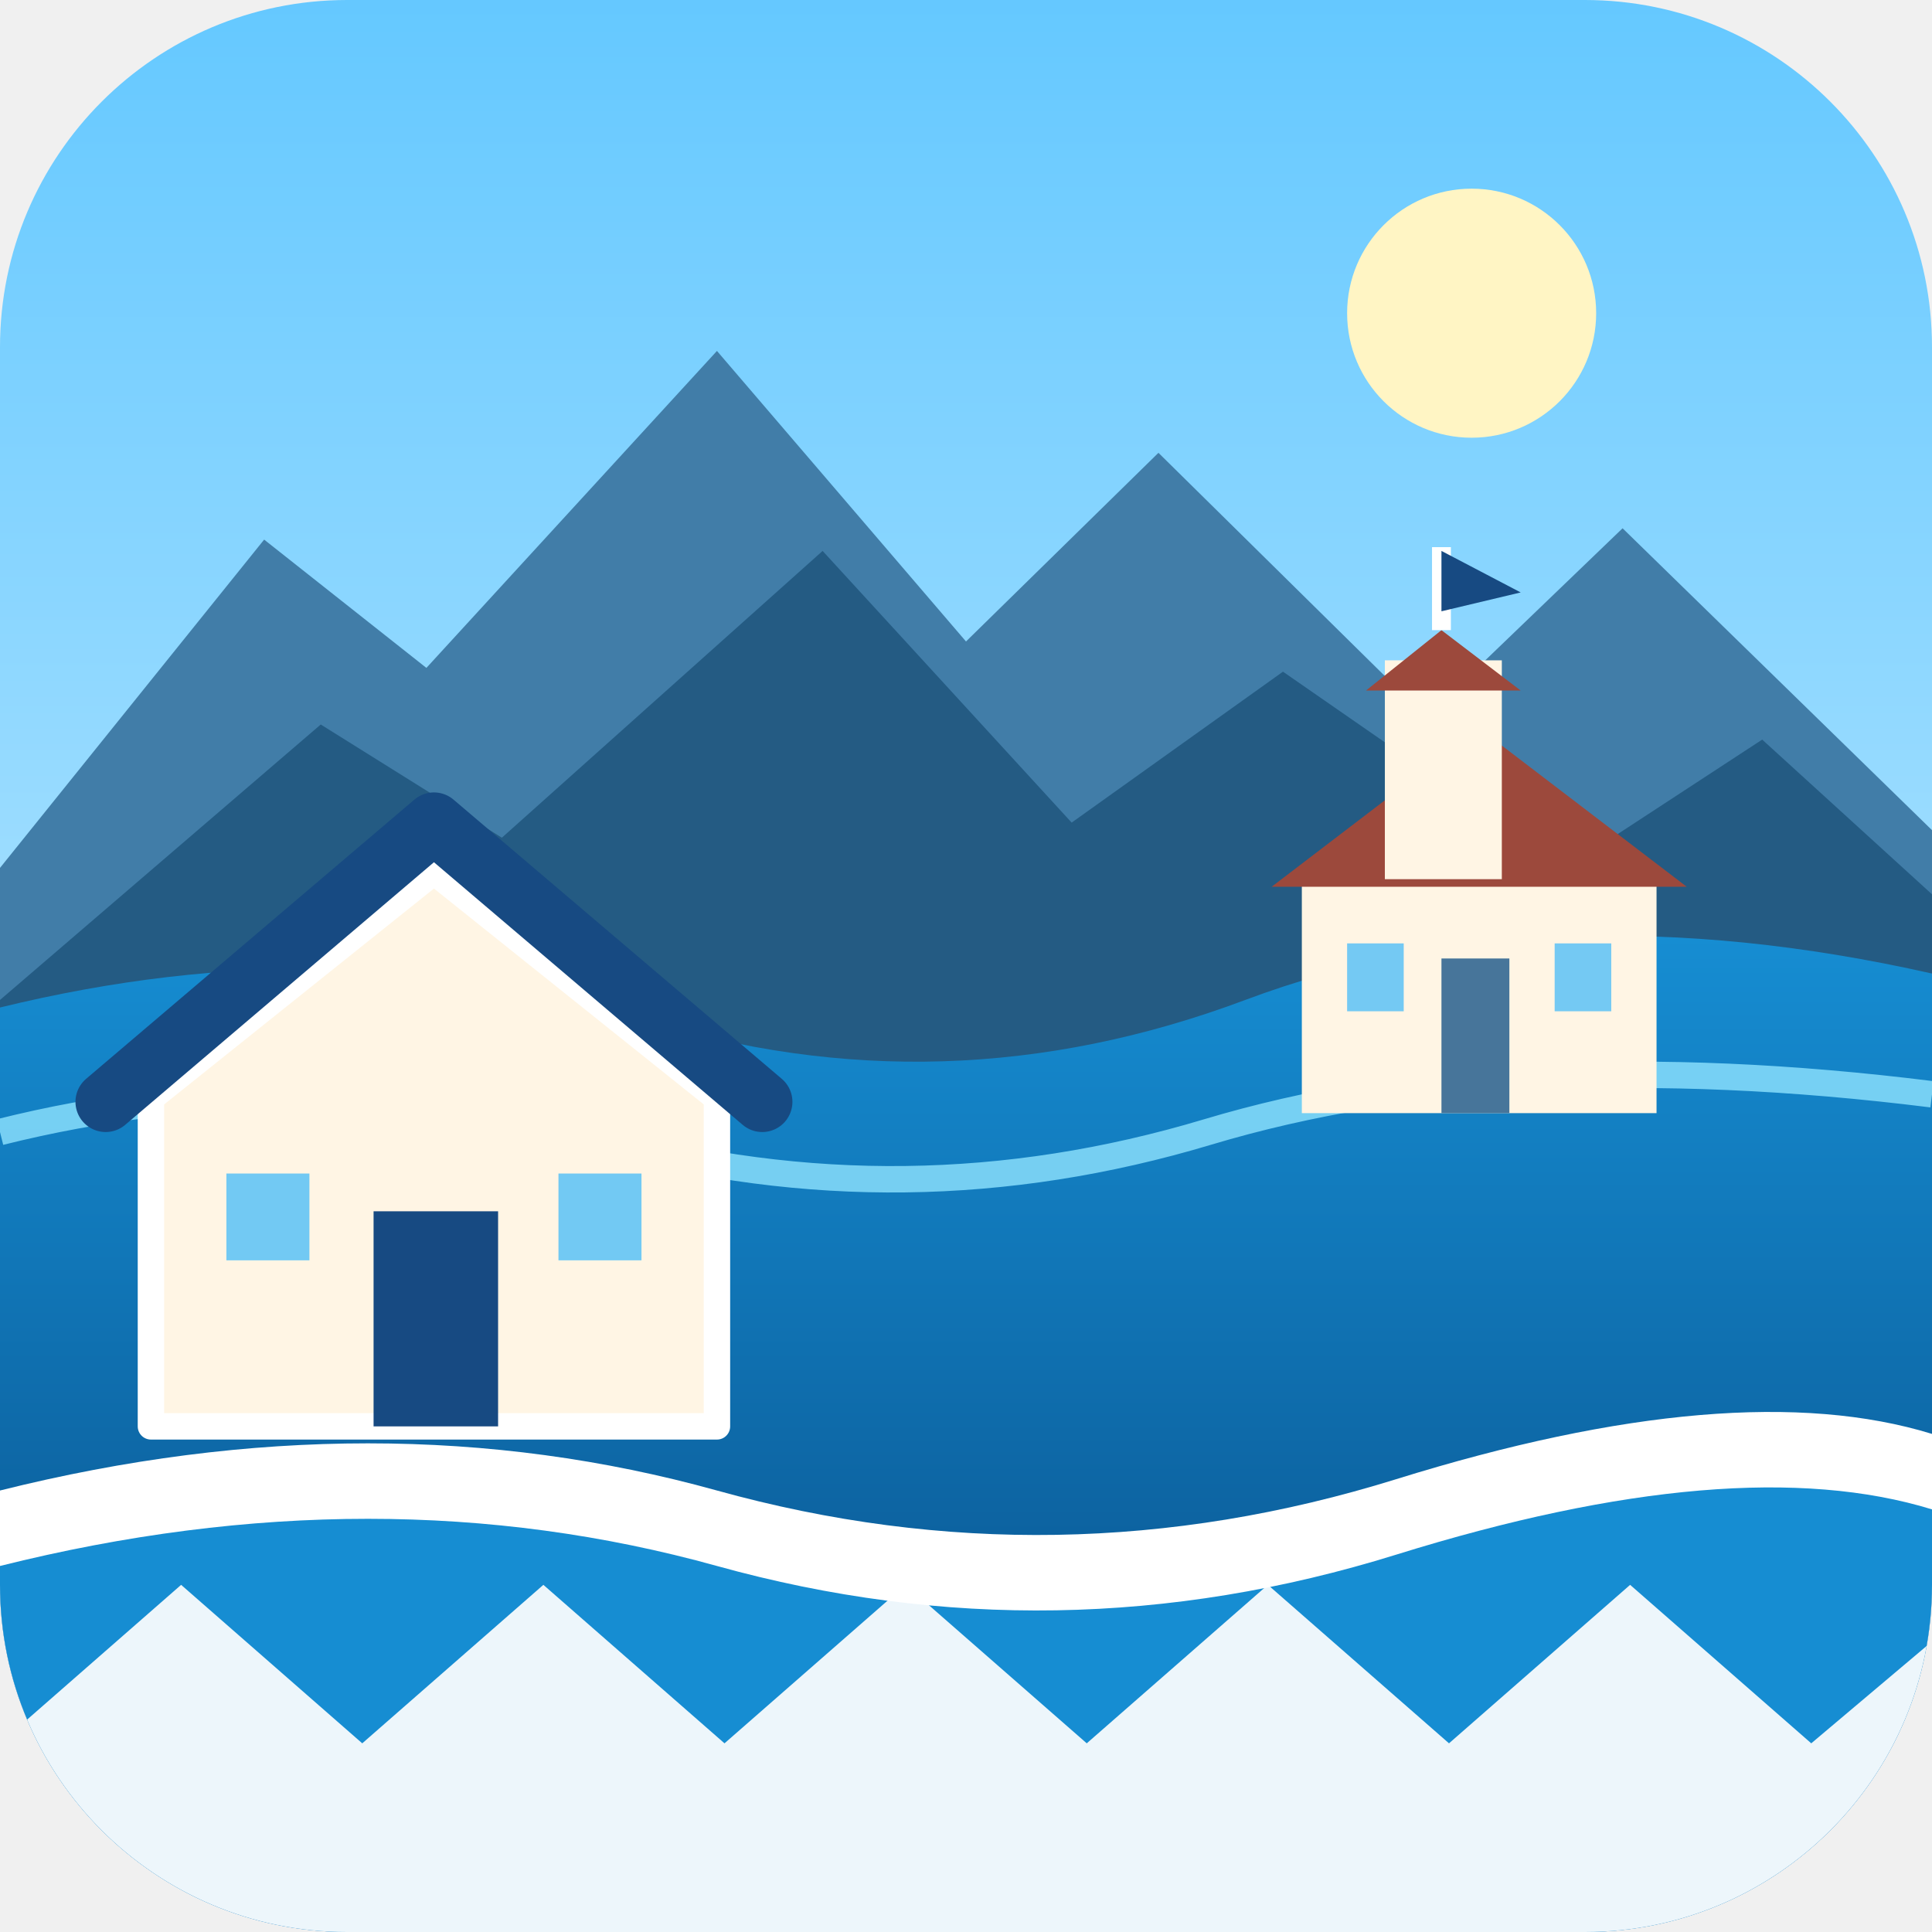
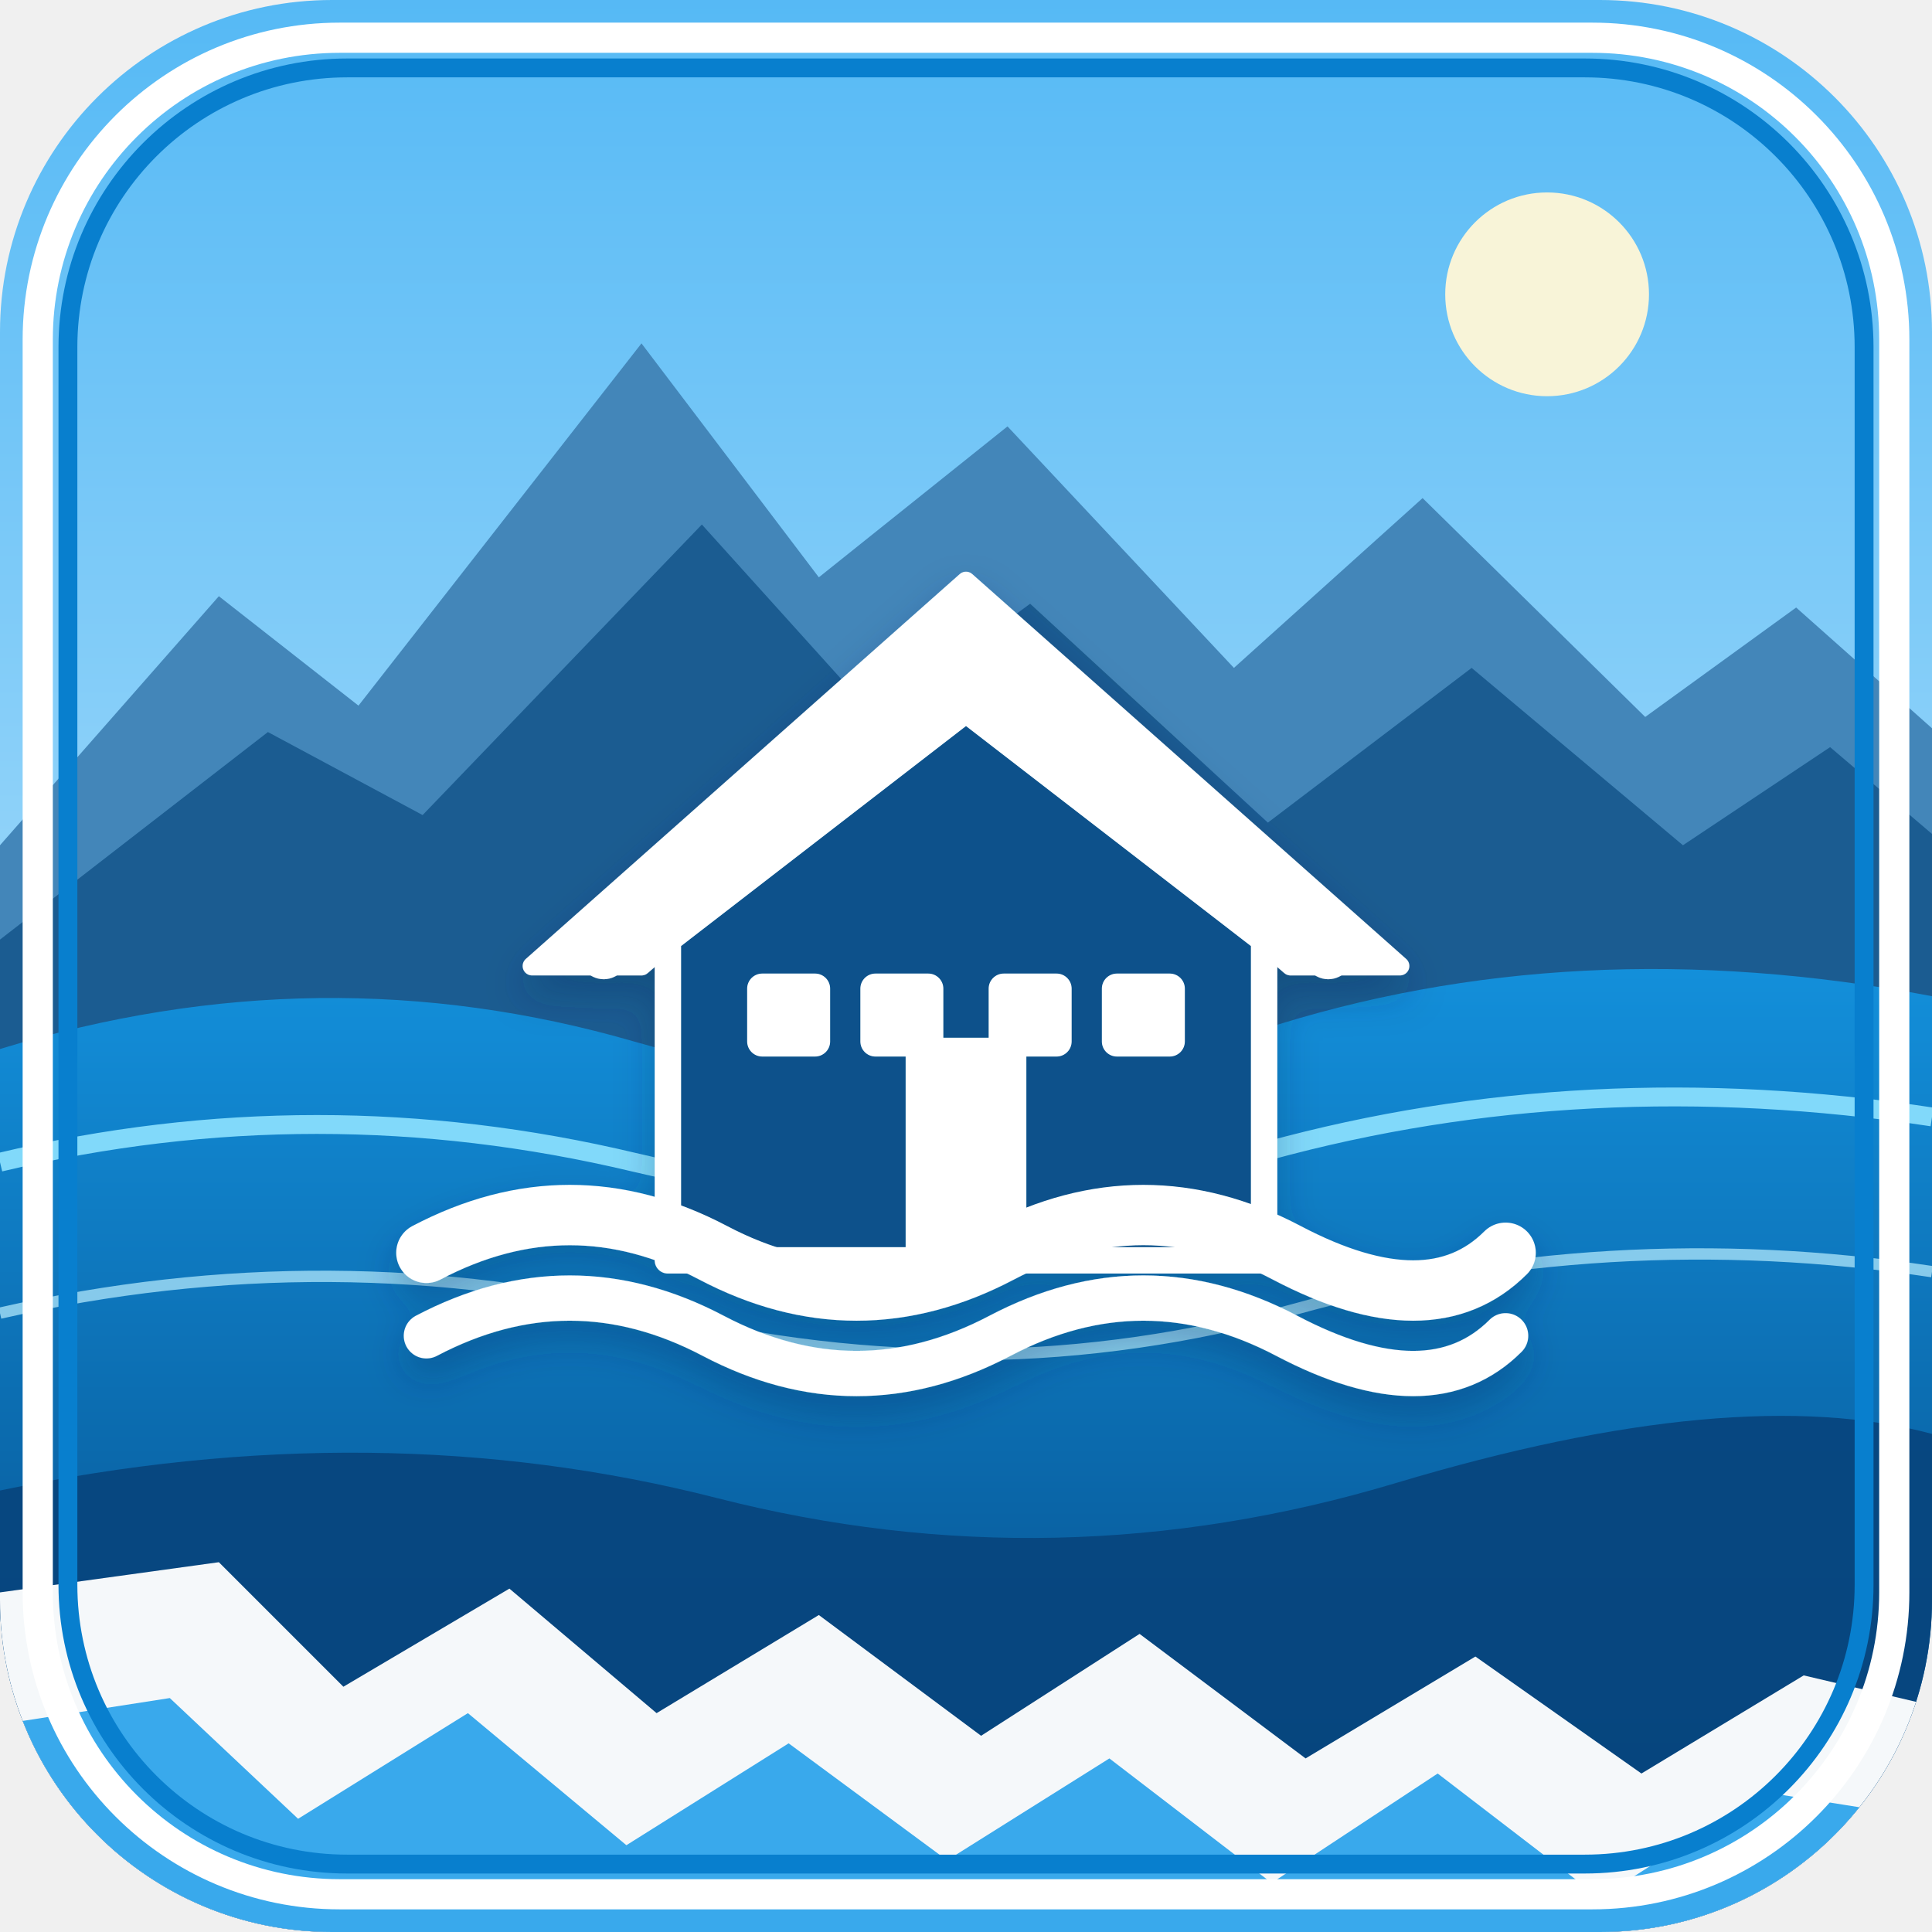
<svg xmlns="http://www.w3.org/2000/svg" viewBox="0 0 512 512">
  <defs>
-     <linearGradient id="sky" x2="0" y2="1">
-       <stop stop-color="#64c8ff" />
-       <stop offset="1" stop-color="#dff5ff" />
+     <linearGradient id="sky" x1="0" y1="0" x2="0" y2="1">
+       <stop stop-color="#55b9f5" />
+       <stop offset="1" stop-color="#d9f2ff" />
    </linearGradient>
-     <linearGradient id="lake" x2="0" y2="1">
-       <stop stop-color="#168dd2" />
-       <stop offset="1" stop-color="#064780" />
+     <linearGradient id="lake" x1="0" y1="0" x2="0" y2="1">
+       <stop stop-color="#138fda" />
+       <stop offset="1" stop-color="#03447f" />
    </linearGradient>
    <clipPath id="clip">
-       <rect width="512" height="512" rx="92" />
+       <rect width="512" height="512" rx="88" />
    </clipPath>
+     <filter id="shadow" x="-20%" y="-20%" width="140%" height="140%">
+       <feDropShadow dx="0" dy="5" stdDeviation="5" flood-color="#00345c" flood-opacity=".28" />
+     </filter>
  </defs>
  <g clip-path="url(#clip)">
    <rect width="512" height="512" fill="url(#sky)" />
-     <circle cx="390" cy="83" r="33" fill="#fff5c4" />
-     <path d="M0 230 70 143 113 177 190 93 256 170 307 120 378 190 430 140 512 220V330H0Z" fill="#417da8" />
-     <path d="M0 265 85 192 133 222 218 146 284 218 340 178 415 230 467 196 512 237V340H0Z" fill="#245b83" />
-     <path d="M0 267 Q90 245 170 270T330 265T512 258V512H0Z" fill="url(#lake)" />
-     <path d="M0 300 Q80 280 160 302T320 300T512 290" fill="none" stroke="#8ee4ff" stroke-width="7" opacity=".8" />
-     <g transform="translate(345 175)">
-       <rect x="0" y="58" width="94" height="62" fill="#fff5e4" />
-       <path d="M-8 60 47 18 102 60Z" fill="#9c493c" />
-       <rect x="37" y="79" width="18" height="41" fill="#47759a" />
-       <rect x="12" y="75" width="15" height="18" fill="#74c9f3" />
-       <rect x="67" y="75" width="15" height="18" fill="#74c9f3" />
-       <path d="M22 58V0H53V58Z" fill="#fff5e4" />
-       <path d="M17 8 37 -8 58 8Z" fill="#9c493c" />
-       <path d="M37 -8V-30" stroke="#fff" stroke-width="5" />
-       <path d="M37 -29 58 -18 37 -13Z" fill="#174a82" />
+     <circle cx="410" cy="78" r="27" fill="#fff7d6" opacity=".95" />
+     <path d="M0 224 58 158 95 187 170 91 217 153 267 113 327 177 377 132 436 190 476 161 512 193V320H0Z" fill="#4386b9" />
+     <path d="M0 249 71 194 112 216 186 139 232 190 273 160 336 218 390 177 446 224 485 198 512 221V333H0Z" fill="#1b5c91" />
+     <path d="M0 278Q85 252 168 276T334 273T512 264V512H0Z" fill="url(#lake)" />
+     <path d="M0 308Q84 288 168 308T336 305T512 296" fill="none" stroke="#8de2ff" stroke-width="5" opacity=".9" />
+     <path d="M0 348Q88 328 174 349T343 347T512 337" fill="none" stroke="#b9eeff" stroke-width="3" opacity=".7" />
+     <g filter="url(#shadow)" transform="translate(116 130)">
+       <path d="M25 126 140 24 255 126 226 126 140 52 54 126Z" fill="#fff" stroke="#fff" stroke-width="5" stroke-linejoin="round" />
+       <path d="M61 119 140 58 219 119V204H61Z" fill="#07518b" stroke="#fff" stroke-width="7" stroke-linejoin="round" />
+       <path d="M44 123 140 43 236 123" fill="none" stroke="#fff" stroke-width="13" stroke-linecap="round" stroke-linejoin="round" />
+       <rect x="124" y="145" width="32" height="59" rx="3" fill="#fff" />
+       <g fill="#fff">
+         <rect x="82" y="128" width="22" height="22" rx="4" />
+         <rect x="112" y="128" width="22" height="22" rx="4" />
+         <rect x="146" y="128" width="22" height="22" rx="4" />
+         <rect x="176" y="128" width="22" height="22" rx="4" />
+       </g>
+       <path d="M-3 202Q35 182 73 202T149 202T225 202T283 202" fill="none" stroke="#fff" stroke-width="16" stroke-linecap="round" />
+       <path d="M-3 224Q35 204 73 224T149 224T225 224T283 224" fill="none" stroke="#fff" stroke-width="12" stroke-linecap="round" />
    </g>
-     <g transform="translate(40 246)">
-       <path d="M0 45 75 -15 150 45V132H0Z" fill="#fff5e4" stroke="#fff" stroke-width="7" stroke-linejoin="round" />
-       <path d="M-12 46 75 -28 162 46" fill="none" stroke="#174a82" stroke-width="16" stroke-linecap="round" stroke-linejoin="round" />
-       <rect x="59" y="75" width="33" height="57" fill="#174a82" />
-       <rect x="20" y="65" width="22" height="23" fill="#72c9f3" />
-       <rect x="108" y="65" width="22" height="23" fill="#72c9f3" />
-     </g>
-     <path d="M0 395 Q100 370 190 395T370 392T512 380V512H0Z" fill="#fff" />
-     <path d="M0 415 Q100 390 190 415T370 412T512 400V512H0Z" fill="#168dd2" />
-     <path d="M0 462 48 420 96 462 144 420 192 462 240 420 288 462 336 420 384 462 432 420 480 462 512 435V512H0Z" fill="#fff" opacity=".92" />
+     <path d="M0 395Q100 374 190 397T370 393T512 380V512H0Z" fill="#06447d" opacity=".92" />
+     <path d="M0 422 58 414 91 447 135 421 174 454 217 428 260 460 302 433 346 466 391 439 435 470 478 444 512 452V512H0Z" fill="#fff" opacity=".96" />
+     <path d="M0 457 45 450 79 482 124 454 166 489 209 462 251 493 294 466 337 499 381 470 424 503 468 475 512 482V512H0Z" fill="#39a9ec" />
+     <rect x="10" y="10" width="492" height="492" rx="80" fill="none" stroke="#fff" stroke-width="8" />
+     <rect x="18" y="18" width="476" height="476" rx="74" fill="none" stroke="#087fce" stroke-width="5" />
  </g>
</svg>
